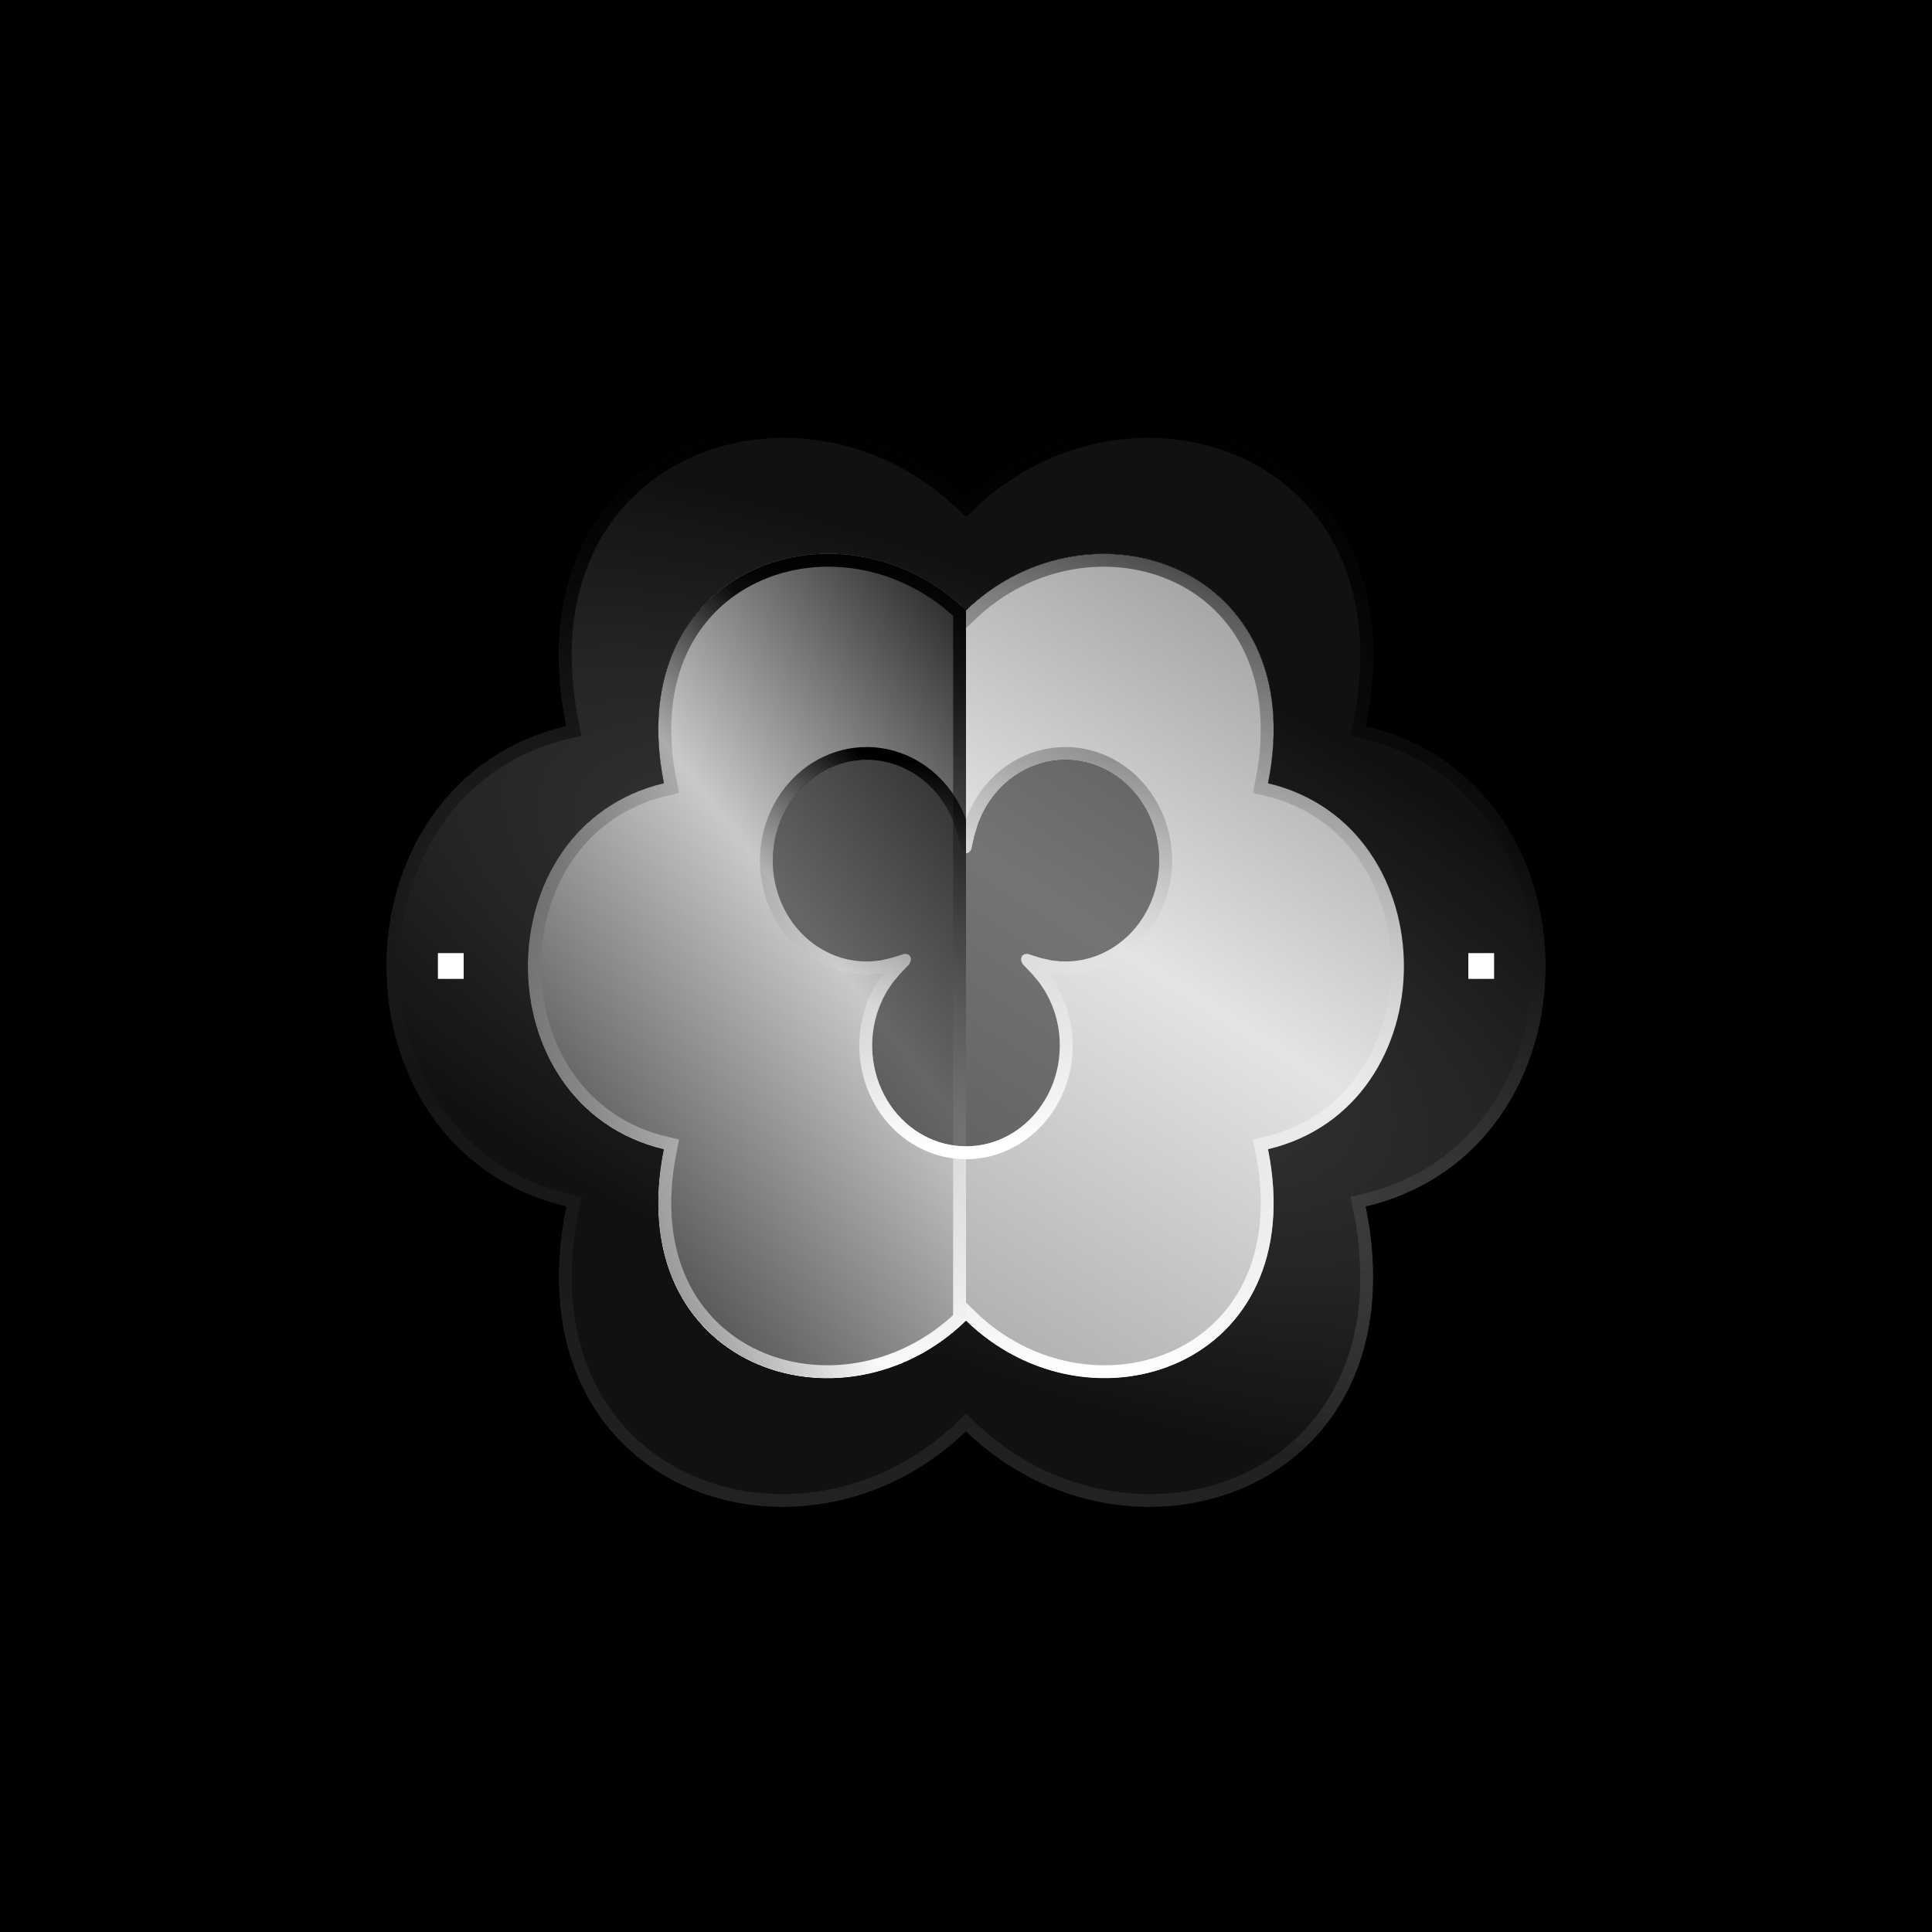
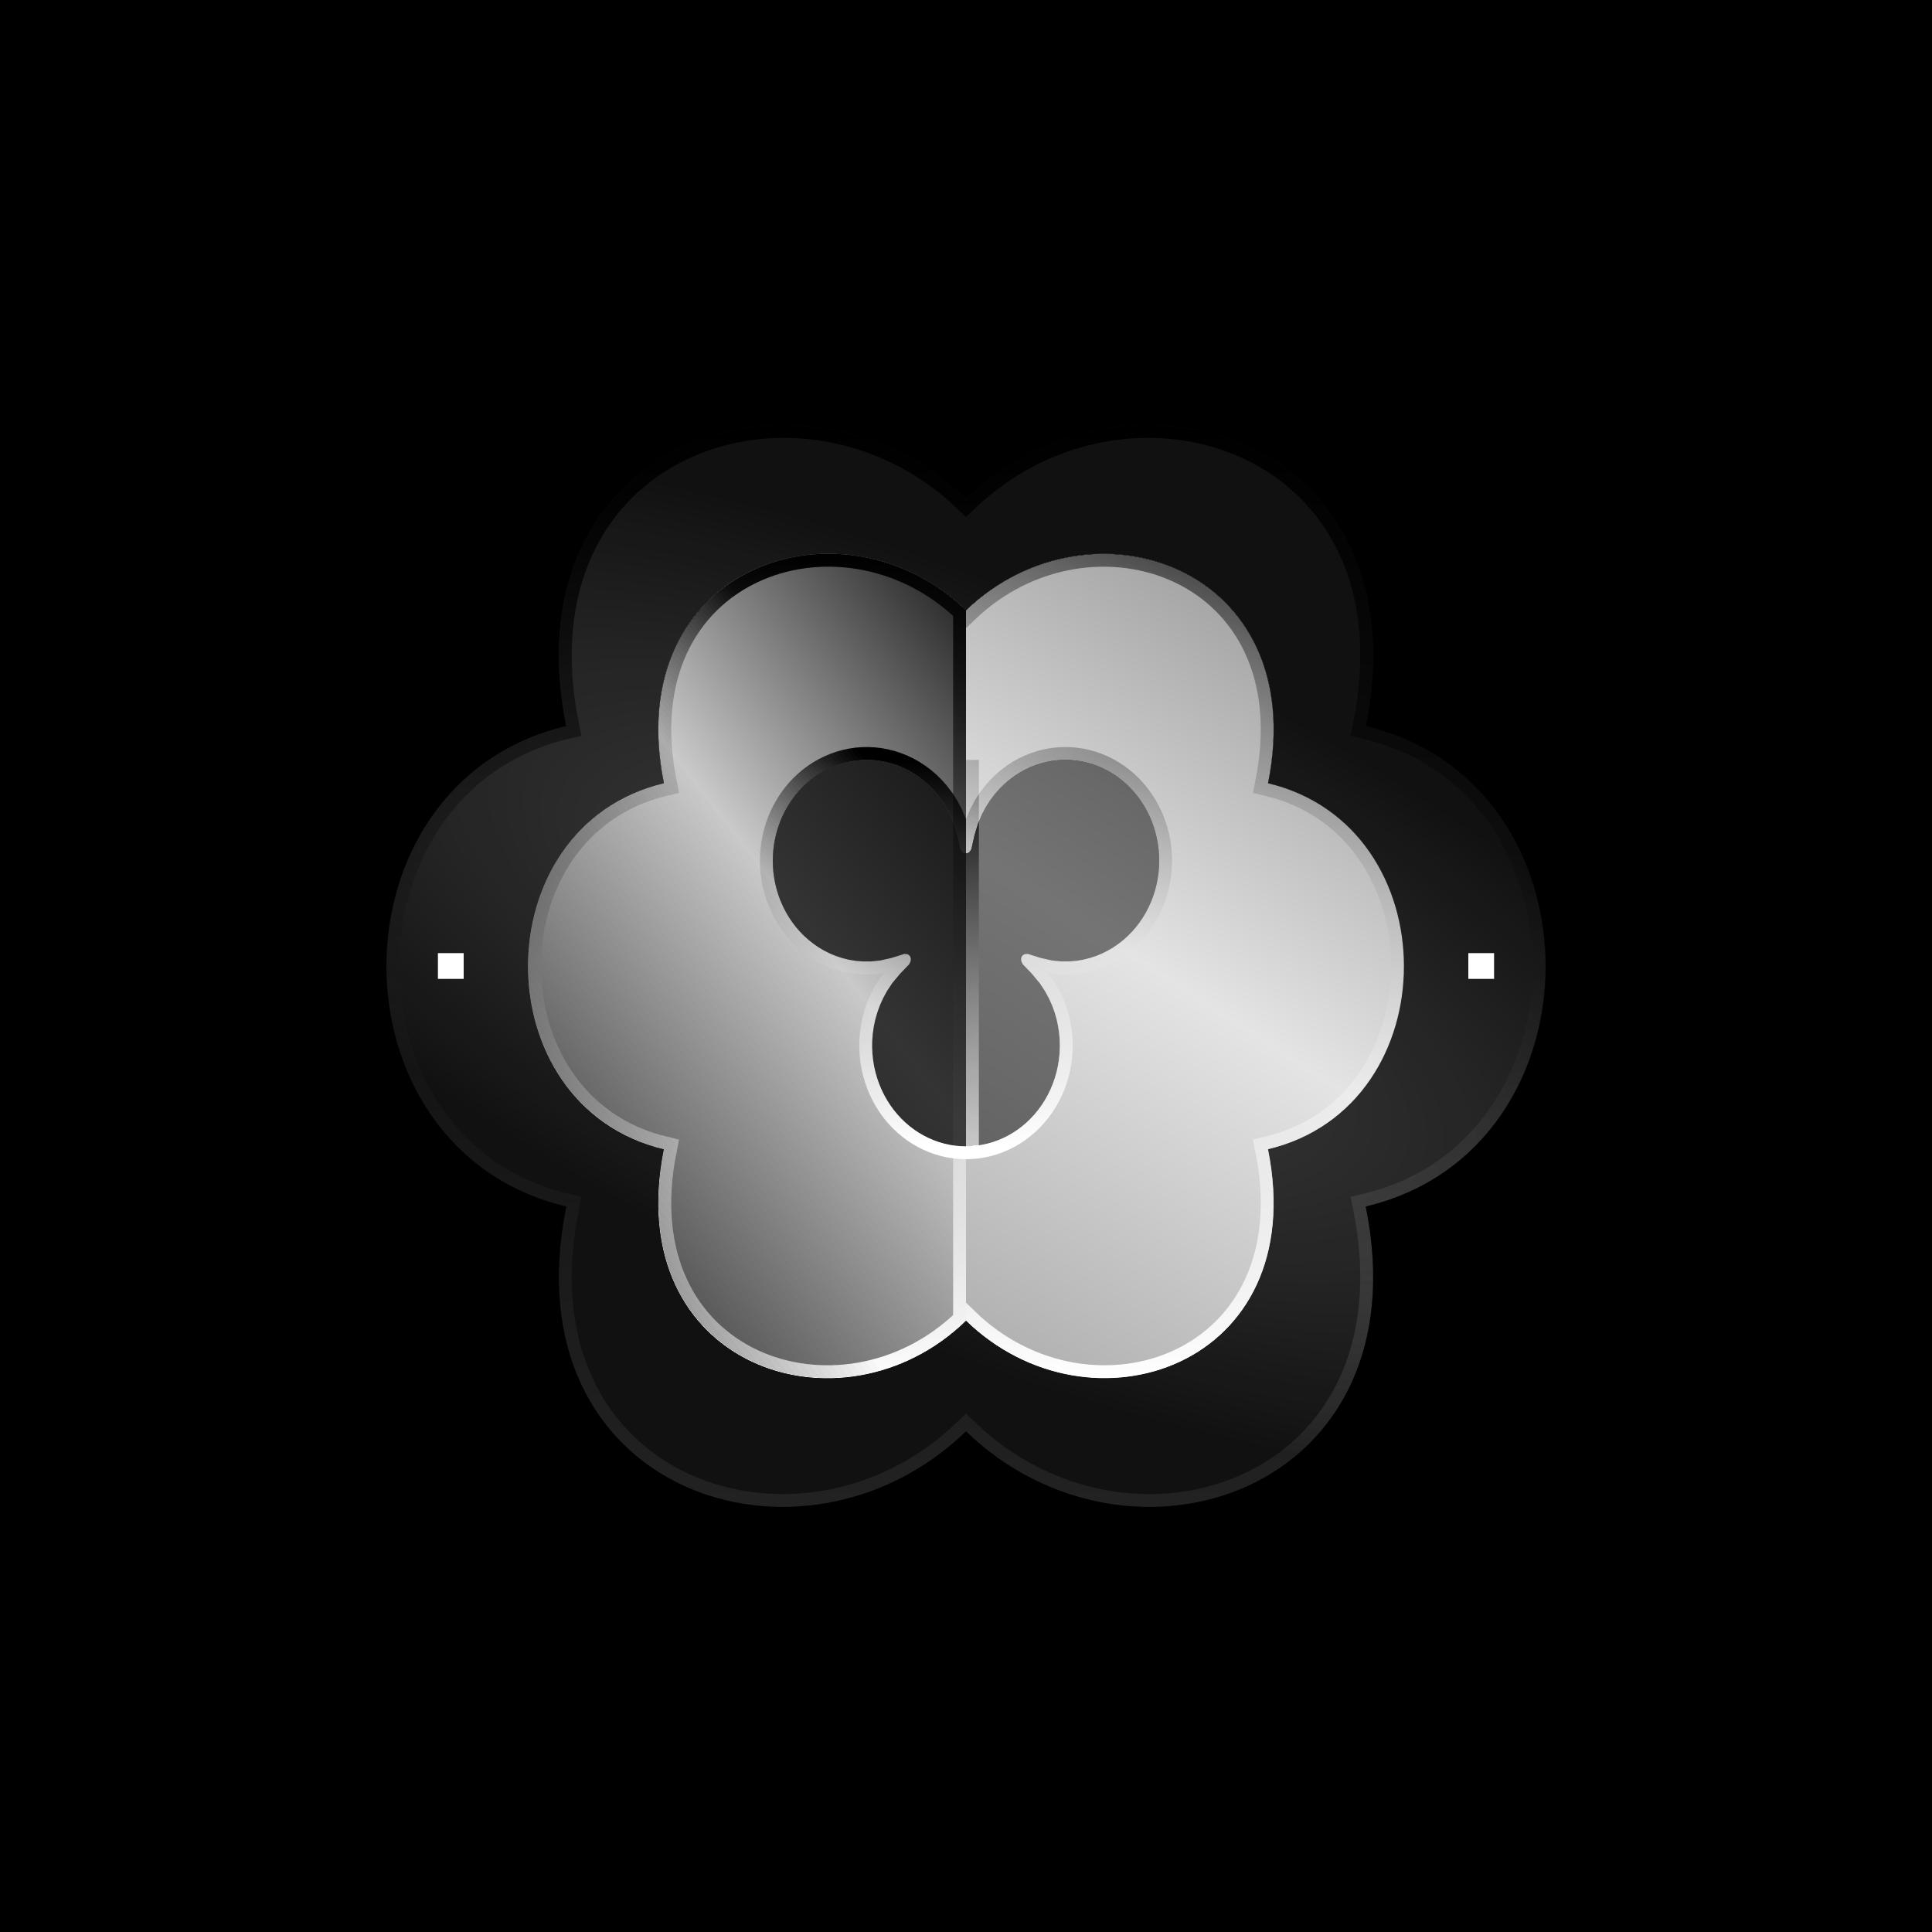
<svg xmlns="http://www.w3.org/2000/svg" width="150" height="150" viewBox="0 0 150 150" fill="none" data-name="D_1 Days 5">
  <defs>
    <radialGradient id="hb1r1" cx="0" cy="0" r="1" gradientUnits="userSpaceOnUse" gradientTransform="matrix(-22.143 21 -66.065 -34.133 75 75)">
      <stop stop-color="#FFFFFF" />
      <stop offset="1" stop-color="#FFFFFF" stop-opacity="0" />
    </radialGradient>
    <linearGradient id="hb1g3" x1="75" y1="33" x2="75" y2="117" gradientUnits="userSpaceOnUse">
      <stop offset="0" stop-color="#000000" />
      <stop offset="1" stop-color="#FFFFFF" />
    </linearGradient>
    <clipPath id="hb1c2">
      <path d="M75 38.753C87.724 26.637 110.534 34.19 106.034 56.377C124.655 60.784 124.655 89.265 106.034 93.671C110.534 115.858 87.724 123.411 75 111.137C62.276 123.411 39.466 115.858 43.966 93.671C25.345 89.265 25.345 60.784 43.966 56.377C39.466 34.19 62.276 26.637 75 38.753Z" />
    </clipPath>
    <linearGradient id="hb1l4" x1="105.95" y1="43" x2="58.698" y2="116.427" gradientUnits="userSpaceOnUse">
      <stop offset="0" stop-color="#909090" />
      <stop offset="0.412" stop-color="#E4E4E4" />
      <stop offset="1" stop-color="#909090" />
    </linearGradient>
    <linearGradient id="hb1g6" x1="75" y1="43" x2="75" y2="107" gradientUnits="userSpaceOnUse">
      <stop offset="0" stop-color="#000000" />
      <stop offset="1" stop-color="#FFFFFF" />
    </linearGradient>
    <clipPath id="hb1c5">
      <path d="M75 47.383C84.614 38.152 101.848 43.907 98.448 60.811C112.517 64.169 112.517 85.868 98.448 89.225C101.848 106.13 84.614 111.885 75 102.533C65.386 111.885 48.152 106.13 51.552 89.225C37.483 85.868 37.483 64.169 51.552 60.811C48.152 43.907 65.386 38.152 75 47.383Z" />
    </clipPath>
    <linearGradient id="hb1h7" x1="73.475" y1="43" x2="23.168" y2="82.087" gradientUnits="userSpaceOnUse">
      <stop offset="0" stop-color="#909090" />
      <stop offset="0.412" stop-color="#E4E4E4" />
      <stop offset="1" stop-color="#909090" />
    </linearGradient>
    <linearGradient id="hb1g9" x1="75" y1="43" x2="75" y2="107" gradientUnits="userSpaceOnUse">
      <stop offset="0" stop-color="#000000" />
      <stop offset="1" stop-color="#FFFFFF" />
    </linearGradient>
    <clipPath id="hb1c8">
      <path d="M75 102.533C65.386 111.885 48.152 106.13 51.552 89.225C37.483 85.868 37.483 64.169 51.552 60.811C48.152 43.907 65.386 38.152 75 47.383Z" />
    </clipPath>
    <linearGradient id="hb1g11" x1="75" y1="59" x2="75" y2="89" gradientUnits="userSpaceOnUse">
      <stop offset="0" stop-color="#000000" />
      <stop offset="1" stop-color="#FFFFFF" />
    </linearGradient>
    <clipPath id="hb1c10">
      <path d="M-10 -10H160V160H-10ZM75 66.251L75.131 66.235L75.266 66.156L75.415 65.94L75.661 64.855L75.94 63.938L76.233 63.245L76.544 62.66L76.873 62.145L77.218 61.686L77.579 61.272L77.954 60.899L78.341 60.564L78.74 60.265L79.149 59.999L79.567 59.766L79.992 59.565L80.424 59.396L80.86 59.257L81.299 59.148L81.741 59.069L82.182 59.02L82.624 59L83.063 59.008L83.499 59.045L83.93 59.109L84.355 59.201L84.773 59.319L85.183 59.463L85.582 59.632L85.971 59.825L86.348 60.043L86.712 60.283L87.061 60.545L87.395 60.828L87.712 61.132L88.013 61.454L88.295 61.795L88.558 62.152L88.801 62.525L89.024 62.913L89.225 63.313L89.404 63.726L89.561 64.149L89.694 64.582L89.804 65.023L89.89 65.47L89.951 65.922L89.988 66.378L90 66.836L89.987 67.295L89.949 67.754L89.885 68.21L89.796 68.663L89.682 69.111L89.544 69.552L89.38 69.985L89.191 70.409L88.979 70.822L88.742 71.222L88.481 71.608L88.197 71.98L87.89 72.334L87.56 72.67L87.207 72.986L86.832 73.281L86.436 73.554L86.017 73.801L85.576 74.023L85.112 74.216L84.624 74.378L84.11 74.507L83.567 74.598L82.988 74.646L82.36 74.643L81.655 74.569L80.776 74.37L79.779 74.056L79.529 74.087L79.398 74.173L79.32 74.287L79.28 74.425L79.288 74.599L79.4 74.856L80.115 75.6L80.715 76.318L81.127 76.937L81.444 77.519L81.694 78.082L81.892 78.633L82.045 79.175L82.158 79.71L82.235 80.238L82.277 80.759L82.286 81.272L82.265 81.777L82.215 82.273L82.136 82.759L82.03 83.234L81.898 83.697L81.741 84.147L81.559 84.583L81.355 85.004L81.128 85.408L80.881 85.795L80.614 86.164L80.327 86.514L80.023 86.843L79.702 87.152L79.366 87.44L79.016 87.704L78.652 87.946L78.277 88.164L77.89 88.358L77.495 88.527L77.092 88.671L76.681 88.789L76.266 88.881L75.846 88.947L75.424 88.987L75 89L74.576 88.987L74.154 88.947L73.734 88.881L73.319 88.789L72.908 88.671L72.505 88.527L72.11 88.358L71.723 88.164L71.348 87.946L70.984 87.704L70.634 87.44L70.298 87.152L69.977 86.843L69.673 86.514L69.386 86.164L69.119 85.795L68.872 85.408L68.645 85.004L68.441 84.583L68.259 84.147L68.102 83.697L67.97 83.234L67.864 82.759L67.785 82.273L67.735 81.777L67.714 81.272L67.723 80.759L67.765 80.238L67.842 79.71L67.955 79.175L68.108 78.633L68.306 78.082L68.556 77.519L68.873 76.937L69.285 76.318L69.885 75.6L70.6 74.856L70.712 74.599L70.72 74.425L70.68 74.287L70.602 74.173L70.471 74.087L70.221 74.056L69.224 74.37L68.345 74.569L67.64 74.643L67.012 74.646L66.433 74.598L65.89 74.507L65.376 74.378L64.888 74.216L64.424 74.023L63.983 73.801L63.564 73.554L63.168 73.281L62.793 72.986L62.44 72.67L62.11 72.334L61.803 71.98L61.519 71.608L61.258 71.222L61.021 70.822L60.809 70.409L60.62 69.985L60.456 69.552L60.318 69.111L60.204 68.663L60.115 68.21L60.051 67.754L60.013 67.295L60 66.836L60.012 66.378L60.049 65.922L60.11 65.47L60.196 65.023L60.306 64.582L60.439 64.149L60.596 63.726L60.775 63.313L60.976 62.913L61.199 62.525L61.442 62.152L61.705 61.795L61.987 61.454L62.288 61.132L62.605 60.828L62.939 60.545L63.288 60.283L63.652 60.043L64.029 59.825L64.418 59.632L64.817 59.463L65.227 59.319L65.645 59.201L66.07 59.109L66.501 59.045L66.937 59.008L67.376 59L67.818 59.02L68.259 59.069L68.701 59.148L69.14 59.257L69.576 59.396L70.008 59.565L70.433 59.766L70.851 59.999L71.26 60.265L71.659 60.564L72.046 60.899L72.421 61.272L72.782 61.686L73.127 62.145L73.456 62.66L73.767 63.245L74.06 63.938L74.339 64.855L74.585 65.94L74.734 66.156L74.869 66.235L75 66.251Z" clip-rule="evenodd" fill-rule="evenodd" />
    </clipPath>
+     <linearGradient id="hb1g12" x1="75" y1="59" x2="75" y2="89" gradientUnits="userSpaceOnUse">
+       <stop offset="0" stop-color="#000000" />
+       <stop offset="1" stop-color="#FFFFFF" />
+     </linearGradient>
  </defs>
  <rect width="150" height="150" fill="#000000" data-l="bg" />
  <path d="M75 38.753C87.724 26.637 110.534 34.19 106.034 56.377C124.655 60.784 124.655 89.265 106.034 93.671C110.534 115.858 87.724 123.411 75 111.137C62.276 123.411 39.466 115.858 43.966 93.671C25.345 89.265 25.345 60.784 43.966 56.377C39.466 34.19 62.276 26.637 75 38.753Z" fill="#949494" fill-opacity="0.12" data-n="1" data-l="Plate" />
  <path d="M75 38.753C87.724 26.637 110.534 34.19 106.034 56.377C124.655 60.784 124.655 89.265 106.034 93.671C110.534 115.858 87.724 123.411 75 111.137C62.276 123.411 39.466 115.858 43.966 93.671C25.345 89.265 25.345 60.784 43.966 56.377C39.466 34.19 62.276 26.637 75 38.753Z" fill="url(#hb1r1)" fill-opacity="0.2" data-n="1" data-l="Plate" />
  <path d="M75 38.753C87.724 26.637 110.534 34.19 106.034 56.377C124.655 60.784 124.655 89.265 106.034 93.671C110.534 115.858 87.724 123.411 75 111.137C62.276 123.411 39.466 115.858 43.966 93.671C25.345 89.265 25.345 60.784 43.966 56.377C39.466 34.19 62.276 26.637 75 38.753Z" fill="none" stroke="url(#hb1g3)" stroke-width="2" clip-path="url(#hb1c2)" style="mix-blend-mode:overlay" data-n="1" data-l="Plate" />
  <path d="M75 47.383C84.614 38.152 101.848 43.907 98.448 60.811C112.517 64.169 112.517 85.868 98.448 89.225C101.848 106.13 84.614 111.885 75 102.533C65.386 111.885 48.152 106.13 51.552 89.225C37.483 85.868 37.483 64.169 51.552 60.811C48.152 43.907 65.386 38.152 75 47.383Z" fill="url(#hb1l4)" data-n="2" data-l="Gem" />
  <path d="M75 47.383C84.614 38.152 101.848 43.907 98.448 60.811C112.517 64.169 112.517 85.868 98.448 89.225C101.848 106.13 84.614 111.885 75 102.533C65.386 111.885 48.152 106.13 51.552 89.225C37.483 85.868 37.483 64.169 51.552 60.811C48.152 43.907 65.386 38.152 75 47.383Z" fill="none" stroke="url(#hb1g6)" stroke-width="2" clip-path="url(#hb1c5)" style="mix-blend-mode:overlay" data-n="2" data-l="Gem" />
  <path d="M75 102.533C65.386 111.885 48.152 106.13 51.552 89.225C37.483 85.868 37.483 64.169 51.552 60.811C48.152 43.907 65.386 38.152 75 47.383Z" fill="url(#hb1h7)" data-n="3" data-l="Gem facet" />
  <path d="M75 102.533C65.386 111.885 48.152 106.13 51.552 89.225C37.483 85.868 37.483 64.169 51.552 60.811C48.152 43.907 65.386 38.152 75 47.383Z" fill="#000000" fill-opacity="1" style="mix-blend-mode:overlay" data-n="3" data-l="Gem facet" />
  <path d="M75 102.533C65.386 111.885 48.152 106.13 51.552 89.225C37.483 85.868 37.483 64.169 51.552 60.811C48.152 43.907 65.386 38.152 75 47.383Z" fill="none" stroke="url(#hb1g9)" stroke-width="2" clip-path="url(#hb1c8)" style="mix-blend-mode:overlay" data-n="3" data-l="Gem facet" />
  <path d="M75 66.251L75.131 66.235L75.266 66.156L75.415 65.94L75.661 64.855L75.94 63.938L76.233 63.245L76.544 62.66L76.873 62.145L77.218 61.686L77.579 61.272L77.954 60.899L78.341 60.564L78.74 60.265L79.149 59.999L79.567 59.766L79.992 59.565L80.424 59.396L80.86 59.257L81.299 59.148L81.741 59.069L82.182 59.02L82.624 59L83.063 59.008L83.499 59.045L83.93 59.109L84.355 59.201L84.773 59.319L85.183 59.463L85.582 59.632L85.971 59.825L86.348 60.043L86.712 60.283L87.061 60.545L87.395 60.828L87.712 61.132L88.013 61.454L88.295 61.795L88.558 62.152L88.801 62.525L89.024 62.913L89.225 63.313L89.404 63.726L89.561 64.149L89.694 64.582L89.804 65.023L89.89 65.47L89.951 65.922L89.988 66.378L90 66.836L89.987 67.295L89.949 67.754L89.885 68.21L89.796 68.663L89.682 69.111L89.544 69.552L89.38 69.985L89.191 70.409L88.979 70.822L88.742 71.222L88.481 71.608L88.197 71.98L87.89 72.334L87.56 72.67L87.207 72.986L86.832 73.281L86.436 73.554L86.017 73.801L85.576 74.023L85.112 74.216L84.624 74.378L84.11 74.507L83.567 74.598L82.988 74.646L82.36 74.643L81.655 74.569L80.776 74.37L79.779 74.056L79.529 74.087L79.398 74.173L79.32 74.287L79.28 74.425L79.288 74.599L79.4 74.856L80.115 75.6L80.715 76.318L81.127 76.937L81.444 77.519L81.694 78.082L81.892 78.633L82.045 79.175L82.158 79.71L82.235 80.238L82.277 80.759L82.286 81.272L82.265 81.777L82.215 82.273L82.136 82.759L82.03 83.234L81.898 83.697L81.741 84.147L81.559 84.583L81.355 85.004L81.128 85.408L80.881 85.795L80.614 86.164L80.327 86.514L80.023 86.843L79.702 87.152L79.366 87.44L79.016 87.704L78.652 87.946L78.277 88.164L77.89 88.358L77.495 88.527L77.092 88.671L76.681 88.789L76.266 88.881L75.846 88.947L75.424 88.987L75 89L74.576 88.987L74.154 88.947L73.734 88.881L73.319 88.789L72.908 88.671L72.505 88.527L72.11 88.358L71.723 88.164L71.348 87.946L70.984 87.704L70.634 87.44L70.298 87.152L69.977 86.843L69.673 86.514L69.386 86.164L69.119 85.795L68.872 85.408L68.645 85.004L68.441 84.583L68.259 84.147L68.102 83.697L67.97 83.234L67.864 82.759L67.785 82.273L67.735 81.777L67.714 81.272L67.723 80.759L67.765 80.238L67.842 79.71L67.955 79.175L68.108 78.633L68.306 78.082L68.556 77.519L68.873 76.937L69.285 76.318L69.885 75.6L70.6 74.856L70.712 74.599L70.72 74.425L70.68 74.287L70.602 74.173L70.471 74.087L70.221 74.056L69.224 74.37L68.345 74.569L67.64 74.643L67.012 74.646L66.433 74.598L65.89 74.507L65.376 74.378L64.888 74.216L64.424 74.023L63.983 73.801L63.564 73.554L63.168 73.281L62.793 72.986L62.44 72.67L62.11 72.334L61.803 71.98L61.519 71.608L61.258 71.222L61.021 70.822L60.809 70.409L60.62 69.985L60.456 69.552L60.318 69.111L60.204 68.663L60.115 68.21L60.051 67.754L60.013 67.295L60 66.836L60.012 66.378L60.049 65.922L60.11 65.47L60.196 65.023L60.306 64.582L60.439 64.149L60.596 63.726L60.775 63.313L60.976 62.913L61.199 62.525L61.442 62.152L61.705 61.795L61.987 61.454L62.288 61.132L62.605 60.828L62.939 60.545L63.288 60.283L63.652 60.043L64.029 59.825L64.418 59.632L64.817 59.463L65.227 59.319L65.645 59.201L66.07 59.109L66.501 59.045L66.937 59.008L67.376 59L67.818 59.02L68.259 59.069L68.701 59.148L69.14 59.257L69.576 59.396L70.008 59.565L70.433 59.766L70.851 59.999L71.26 60.265L71.659 60.564L72.046 60.899L72.421 61.272L72.782 61.686L73.127 62.145L73.456 62.66L73.767 63.245L74.06 63.938L74.339 64.855L74.585 65.94L74.734 66.156L74.869 66.235L75 66.251Z" fill="#000000" fill-opacity="0.49" data-n="4" data-l="Recess" />
  <path d="M75 66.251L75.131 66.235L75.266 66.156L75.415 65.94L75.661 64.855L75.94 63.938L76.233 63.245L76.544 62.66L76.873 62.145L77.218 61.686L77.579 61.272L77.954 60.899L78.341 60.564L78.74 60.265L79.149 59.999L79.567 59.766L79.992 59.565L80.424 59.396L80.86 59.257L81.299 59.148L81.741 59.069L82.182 59.02L82.624 59L83.063 59.008L83.499 59.045L83.93 59.109L84.355 59.201L84.773 59.319L85.183 59.463L85.582 59.632L85.971 59.825L86.348 60.043L86.712 60.283L87.061 60.545L87.395 60.828L87.712 61.132L88.013 61.454L88.295 61.795L88.558 62.152L88.801 62.525L89.024 62.913L89.225 63.313L89.404 63.726L89.561 64.149L89.694 64.582L89.804 65.023L89.89 65.47L89.951 65.922L89.988 66.378L90 66.836L89.987 67.295L89.949 67.754L89.885 68.21L89.796 68.663L89.682 69.111L89.544 69.552L89.38 69.985L89.191 70.409L88.979 70.822L88.742 71.222L88.481 71.608L88.197 71.98L87.89 72.334L87.56 72.67L87.207 72.986L86.832 73.281L86.436 73.554L86.017 73.801L85.576 74.023L85.112 74.216L84.624 74.378L84.11 74.507L83.567 74.598L82.988 74.646L82.36 74.643L81.655 74.569L80.776 74.37L79.779 74.056L79.529 74.087L79.398 74.173L79.32 74.287L79.28 74.425L79.288 74.599L79.4 74.856L80.115 75.6L80.715 76.318L81.127 76.937L81.444 77.519L81.694 78.082L81.892 78.633L82.045 79.175L82.158 79.71L82.235 80.238L82.277 80.759L82.286 81.272L82.265 81.777L82.215 82.273L82.136 82.759L82.03 83.234L81.898 83.697L81.741 84.147L81.559 84.583L81.355 85.004L81.128 85.408L80.881 85.795L80.614 86.164L80.327 86.514L80.023 86.843L79.702 87.152L79.366 87.44L79.016 87.704L78.652 87.946L78.277 88.164L77.89 88.358L77.495 88.527L77.092 88.671L76.681 88.789L76.266 88.881L75.846 88.947L75.424 88.987L75 89L74.576 88.987L74.154 88.947L73.734 88.881L73.319 88.789L72.908 88.671L72.505 88.527L72.11 88.358L71.723 88.164L71.348 87.946L70.984 87.704L70.634 87.44L70.298 87.152L69.977 86.843L69.673 86.514L69.386 86.164L69.119 85.795L68.872 85.408L68.645 85.004L68.441 84.583L68.259 84.147L68.102 83.697L67.97 83.234L67.864 82.759L67.785 82.273L67.735 81.777L67.714 81.272L67.723 80.759L67.765 80.238L67.842 79.71L67.955 79.175L68.108 78.633L68.306 78.082L68.556 77.519L68.873 76.937L69.285 76.318L69.885 75.6L70.6 74.856L70.712 74.599L70.72 74.425L70.68 74.287L70.602 74.173L70.471 74.087L70.221 74.056L69.224 74.37L68.345 74.569L67.64 74.643L67.012 74.646L66.433 74.598L65.89 74.507L65.376 74.378L64.888 74.216L64.424 74.023L63.983 73.801L63.564 73.554L63.168 73.281L62.793 72.986L62.44 72.67L62.11 72.334L61.803 71.98L61.519 71.608L61.258 71.222L61.021 70.822L60.809 70.409L60.62 69.985L60.456 69.552L60.318 69.111L60.204 68.663L60.115 68.21L60.051 67.754L60.013 67.295L60 66.836L60.012 66.378L60.049 65.922L60.11 65.47L60.196 65.023L60.306 64.582L60.439 64.149L60.596 63.726L60.775 63.313L60.976 62.913L61.199 62.525L61.442 62.152L61.705 61.795L61.987 61.454L62.288 61.132L62.605 60.828L62.939 60.545L63.288 60.283L63.652 60.043L64.029 59.825L64.418 59.632L64.817 59.463L65.227 59.319L65.645 59.201L66.07 59.109L66.501 59.045L66.937 59.008L67.376 59L67.818 59.02L68.259 59.069L68.701 59.148L69.14 59.257L69.576 59.396L70.008 59.565L70.433 59.766L70.851 59.999L71.26 60.265L71.659 60.564L72.046 60.899L72.421 61.272L72.782 61.686L73.127 62.145L73.456 62.66L73.767 63.245L74.06 63.938L74.339 64.855L74.585 65.94L74.734 66.156L74.869 66.235L75 66.251Z" fill="none" stroke="url(#hb1g11)" stroke-width="2" clip-path="url(#hb1c10)" style="mix-blend-mode:overlay" data-n="4" data-l="Recess" />
-   <rect x="114" y="74" width="2" height="2" fill="#FFFFFF" data-n="5" data-l="Dots" />
-   <rect x="34" y="74" width="2" height="2" fill="#FFFFFF" data-n="5" data-l="Dots" />
+   <path d="M75 66.251L75 66.235L75 66.156L75 65.94L75 64.855L75 63.938L75 63.245L75 62.66L75 62.145L75 61.686L75 61.272L75 60.899L75 60.564L75 60.265L75 59.999L75 59.766L75 59.565L75 59.396L75 59.257L75 59.148L75 59.069L75 59.02L75 59L75 59.008L75 59.045L75 59.109L75 59.201L75 59.319L75 59.463L75 59.632L75 59.825L75 60.043L75 60.283L75 60.545L75 60.828L75 61.132L75 61.454L75 61.795L75 62.152L75 62.525L75 62.913L75 63.313L75 63.726L75 64.149L75 64.582L75 65.023L75 65.47L75 65.922L75 66.378L75 66.836L75 67.295L75 67.754L75 68.21L75 68.663L75 69.111L75 69.552L75 69.985L75 70.409L75 70.822L75 71.222L75 71.608L75 71.98L75 72.334L75 72.67L75 72.986L75 73.281L75 73.554L75 73.801L75 74.023L75 74.216L75 74.378L75 74.507L75 74.598L75 74.646L75 74.643L75 74.569L75 74.37L75 74.056L75 74.087L75 74.173L75 74.287L75 74.425L75 74.599L75 74.856L75 75.6L75 76.318L75 76.937L75 77.519L75 78.082L75 78.633L75 79.175L75 79.71L75 80.238L75 80.759L75 81.272L75 81.777L75 82.273L75 82.759L75 83.234L75 83.697L75 84.147L75 84.583L75 85.004L75 85.408L75 85.795L75 86.164L75 86.514L75 86.843L75 87.152L75 87.44L75 87.704L75 87.946L75 88.164L75 88.358L75 88.527L75 88.671L75 88.789L75 88.881L75 88.947L75 88.987L75 89L74.576 88.987L74.154 88.947L73.734 88.881L73.319 88.789L72.908 88.671L72.505 88.527L72.11 88.358L71.723 88.164L71.348 87.946L70.984 87.704L70.634 87.44L70.298 87.152L69.977 86.843L69.673 86.514L69.386 86.164L69.119 85.795L68.872 85.408L68.645 85.004L68.441 84.583L68.259 84.147L68.102 83.697L67.97 83.234L67.864 82.759L67.785 82.273L67.735 81.777L67.714 81.272L67.723 80.759L67.765 80.238L67.842 79.71L67.955 79.175L68.108 78.633L68.306 78.082L68.556 77.519L68.873 76.937L69.285 76.318L69.885 75.6L70.6 74.856L70.712 74.599L70.72 74.425L70.68 74.287L70.602 74.173L70.471 74.087L70.221 74.056L69.224 74.37L68.345 74.569L67.64 74.643L67.012 74.646L66.433 74.598L65.89 74.507L65.376 74.378L64.888 74.216L64.424 74.023L63.983 73.801L63.564 73.554L63.168 73.281L62.793 72.986L62.44 72.67L62.11 72.334L61.803 71.98L61.519 71.608L61.258 71.222L61.021 70.822L60.809 70.409L60.62 69.985L60.456 69.552L60.318 69.111L60.204 68.663L60.115 68.21L60.051 67.754L60.013 67.295L60 66.836L60.012 66.378L60.049 65.922L60.11 65.47L60.196 65.023L60.306 64.582L60.439 64.149L60.596 63.726L60.775 63.313L60.976 62.913L61.199 62.525L61.442 62.152L61.705 61.795L61.987 61.454L62.288 61.132L62.605 60.828L62.939 60.545L63.288 60.283L63.652 60.043L64.029 59.825L64.418 59.632L64.817 59.463L65.227 59.319L65.645 59.201L66.07 59.109L66.501 59.045L66.937 59.008L67.376 59L67.818 59.02L68.259 59.069L68.701 59.148L69.14 59.257L69.576 59.396L70.008 59.565L70.433 59.766L70.851 59.999L71.26 60.265L71.659 60.564L72.046 60.899L72.421 61.272L72.782 61.686L73.127 62.145L73.456 62.66L73.767 63.245L74.06 63.938L74.339 64.855L74.585 65.94L74.734 66.156L74.869 66.235L75 66.251Z" fill="#000000" fill-opacity="0.49" data-n="5" data-l="Left facet" />
+   <path d="M75 59H76V89H75Z" fill="url(#hb1g12)" style="mix-blend-mode:overlay" data-n="6" data-l="Facet seam" />
+   <rect x="114" y="74" width="2" height="2" fill="#FFFFFF" data-n="7" data-l="Dots" />
+   <rect x="34" y="74" width="2" height="2" fill="#FFFFFF" data-n="7" data-l="Dots" />
</svg>
